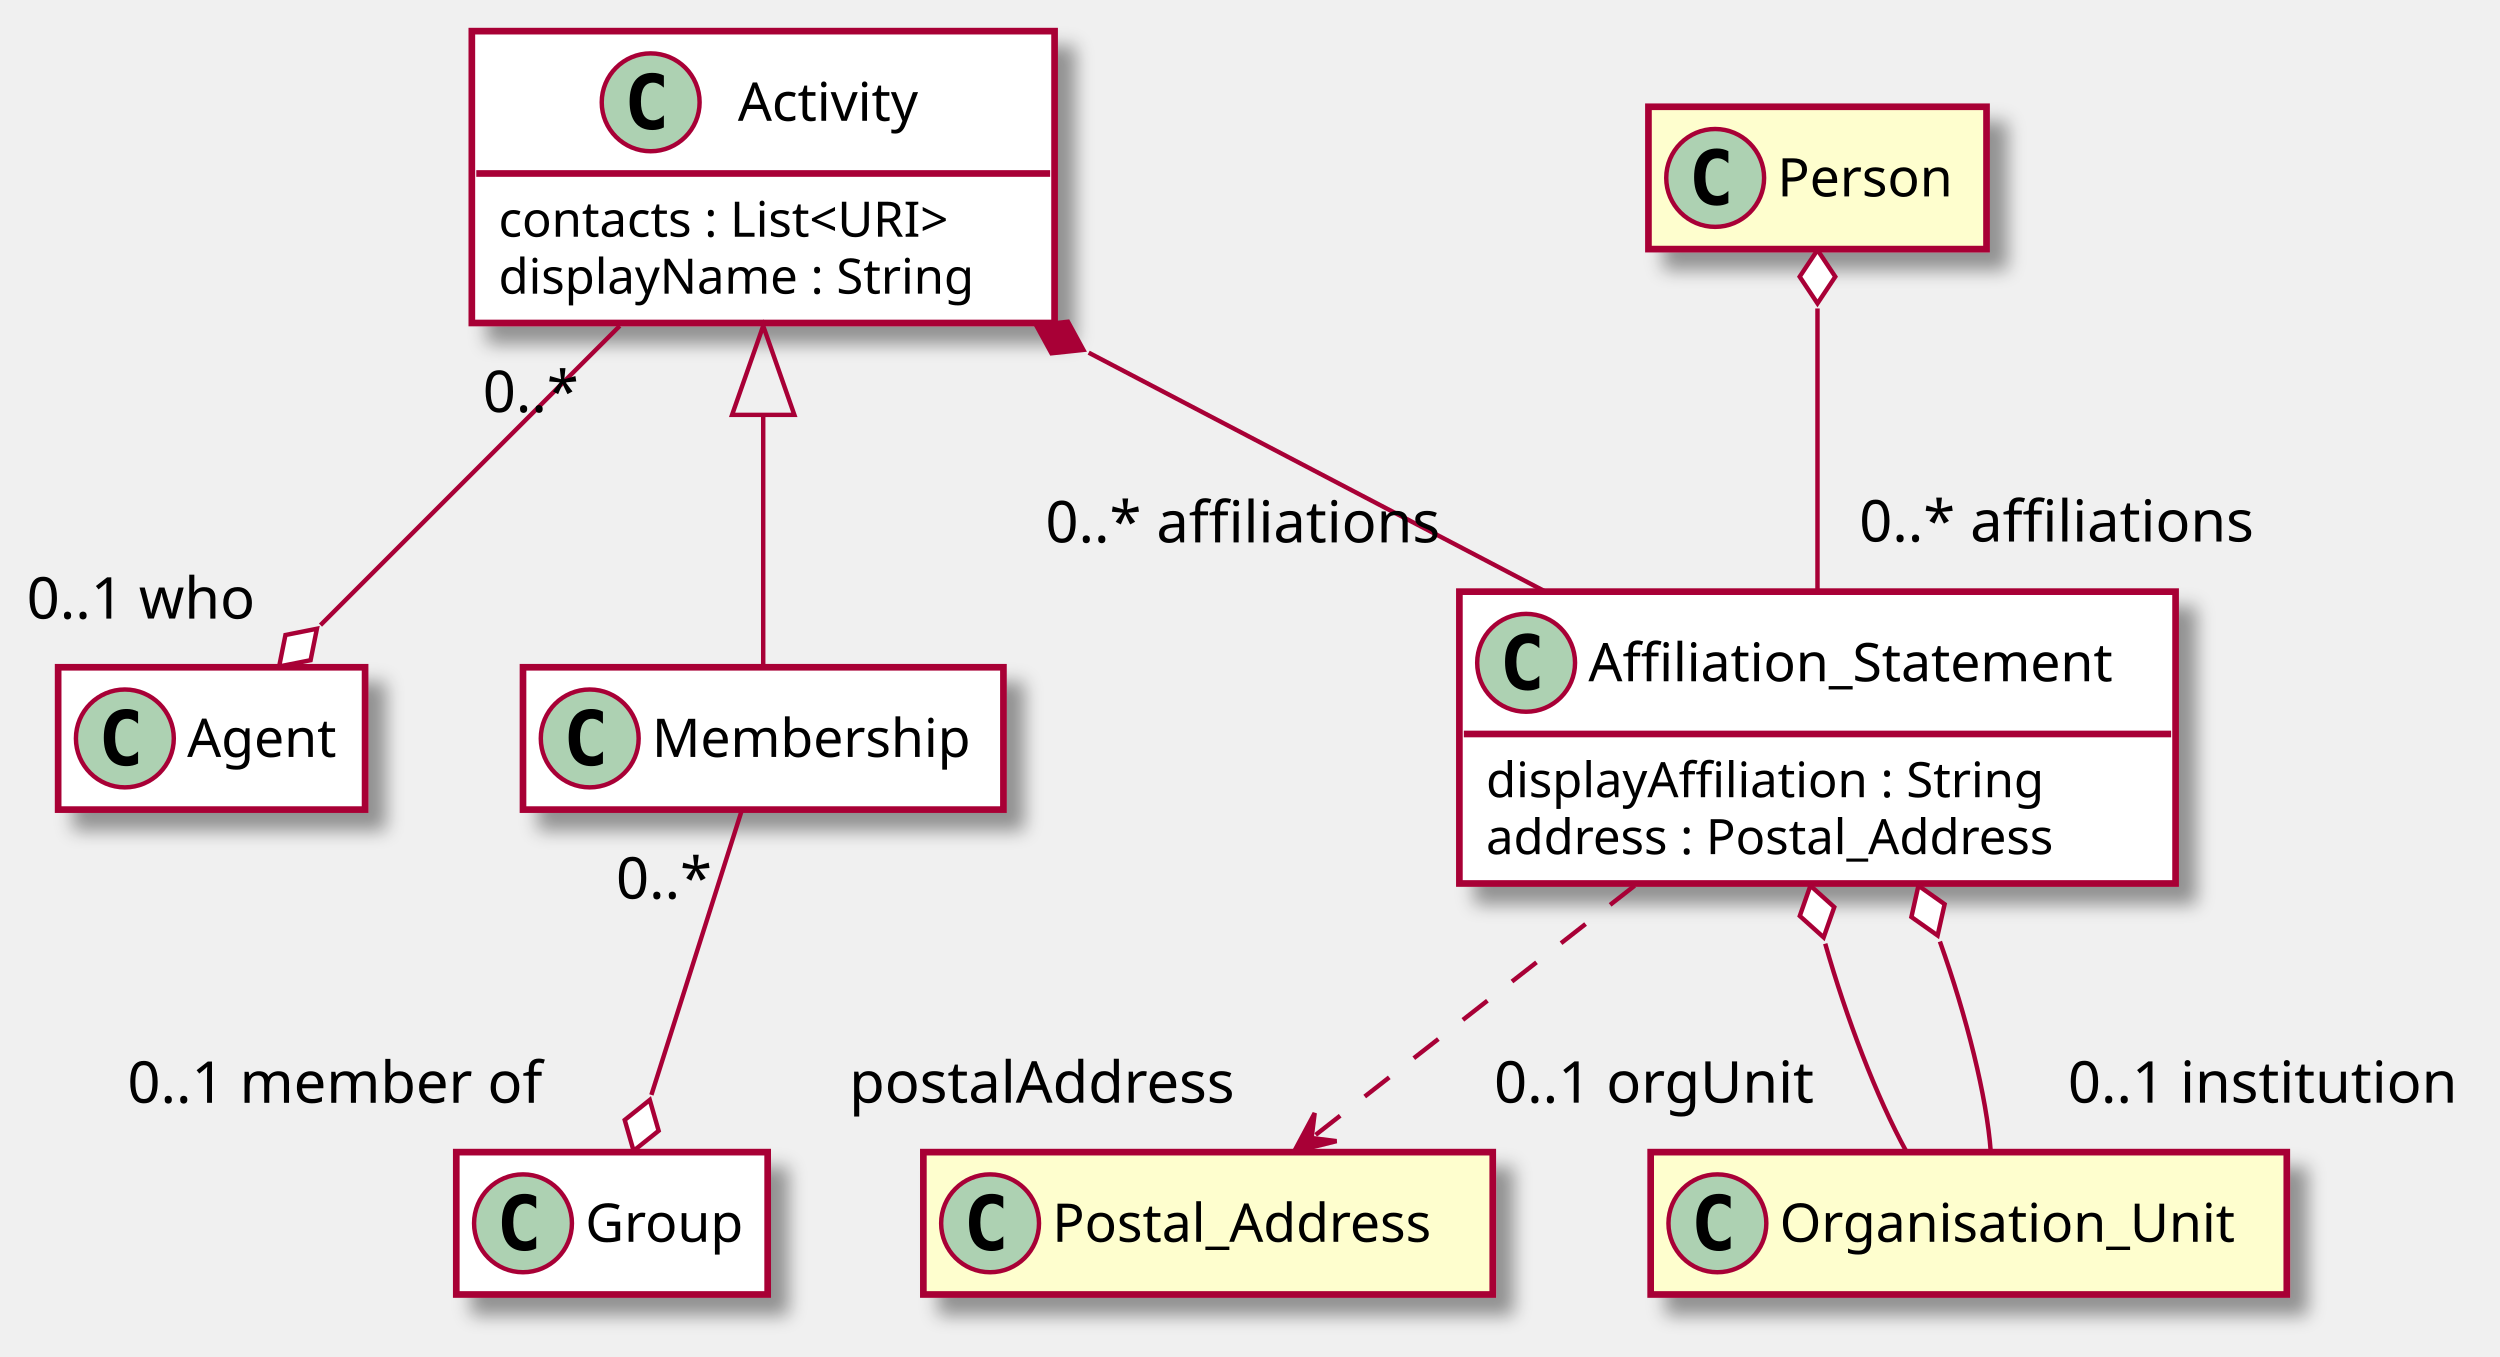
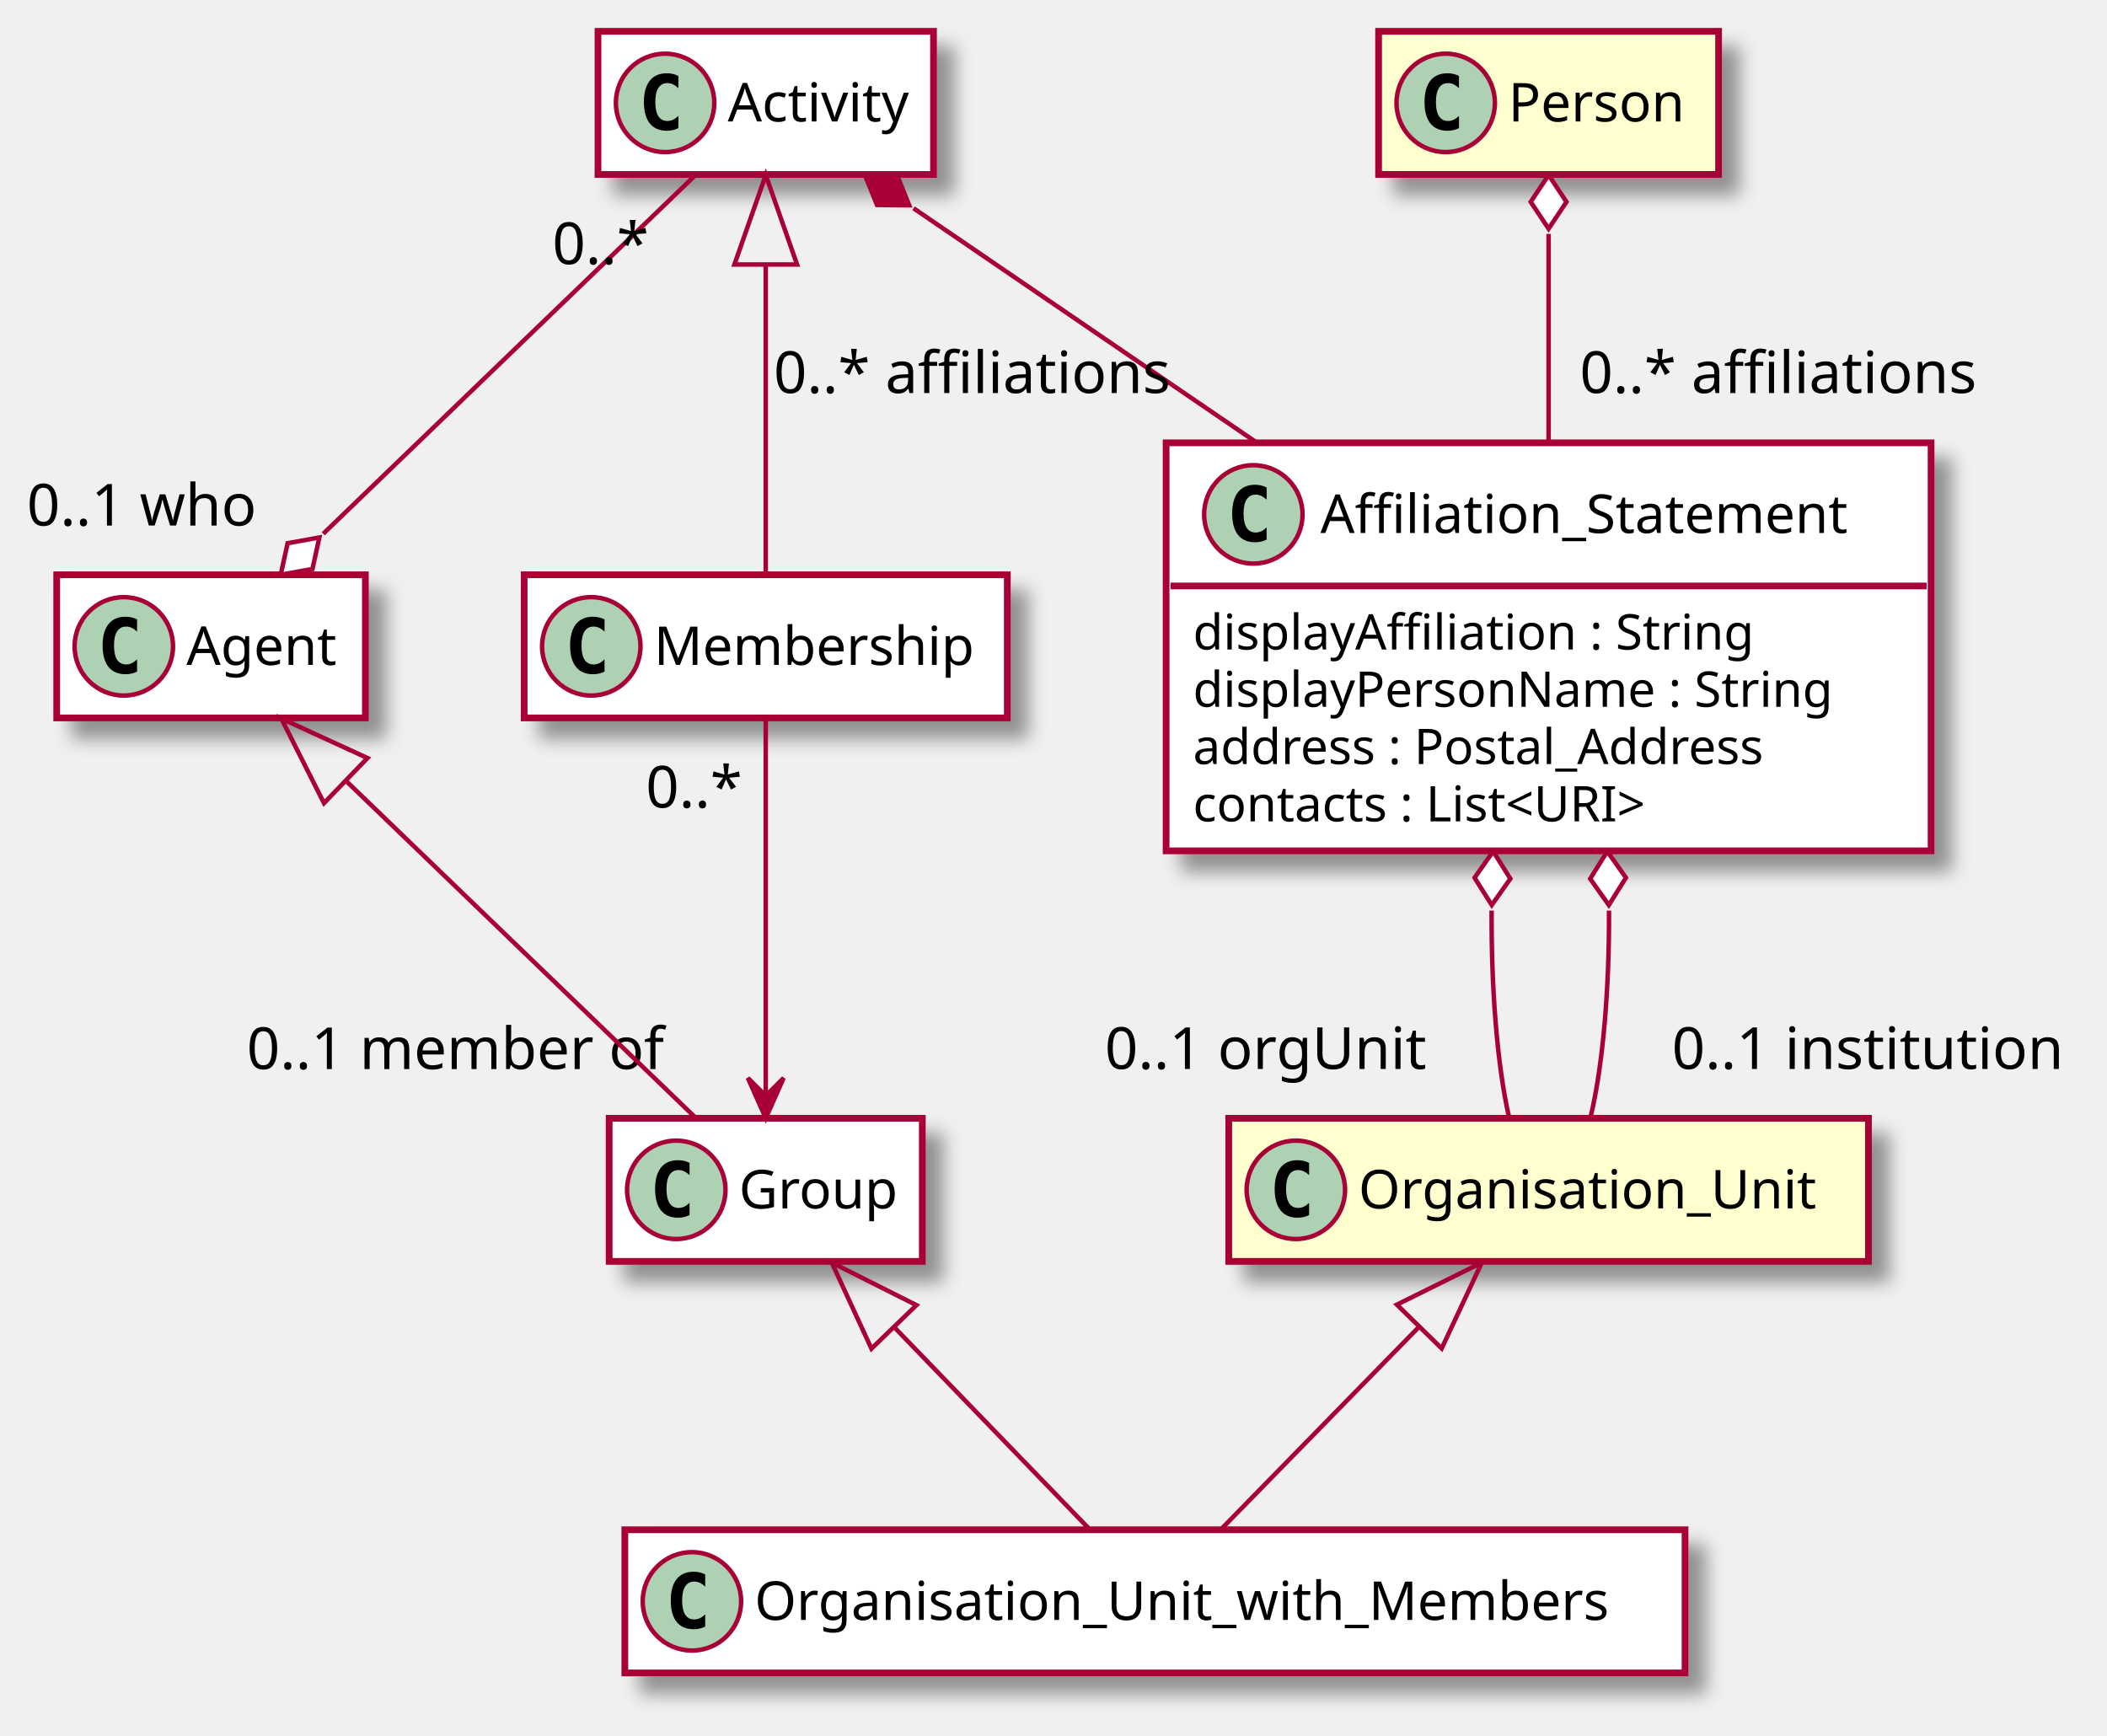
- <svg xmlns="http://www.w3.org/2000/svg" contentScriptType="application/ecmascript" contentStyleType="text/css" height="305px" preserveAspectRatio="none" style="width:562px;height:305px;background:#FFFFFF;" version="1.1" viewBox="0 0 562 305" width="562px" zoomAndPan="magnify">
+ <svg xmlns="http://www.w3.org/2000/svg" contentScriptType="application/ecmascript" contentStyleType="text/css" height="388px" preserveAspectRatio="none" style="width:471px;height:388px;background:#FFFFFF;" version="1.1" viewBox="0 0 471 388" width="471px" zoomAndPan="magnify">
  <defs>
-     <filter height="300%" id="foaycoylcujk0" width="300%" x="-1" y="-1">
+     <filter height="300%" id="fr1rsjh4rdu4s" width="300%" x="-1" y="-1">
      <feGaussianBlur result="blurOut" stdDeviation="2.0" />
      <feColorMatrix in="blurOut" result="blurOut2" type="matrix" values="0 0 0 0 0 0 0 0 0 0 0 0 0 0 0 0 0 0 .4 0" />
      <feOffset dx="4.0" dy="4.0" in="blurOut2" result="blurOut3" />
      <feBlend in="SourceGraphic" in2="blurOut3" mode="normal" />
    </filter>
  </defs>
  <g>
-     <rect codeLine="23" fill="#FFFFFF" filter="url(#foaycoylcujk0)" height="32" id="Agent" style="stroke:#A80036;stroke-width:1.5;" width="69" x="13.07" y="150" />
-     <ellipse cx="28.07" cy="166" fill="#ADD1B2" rx="11" ry="11" style="stroke:#A80036;stroke-width:1.0;" />
-     <path d="M31.038,171.641 Q30.46,171.938 29.82,172.078 Q29.179,172.234 28.476,172.234 Q25.976,172.234 24.648,170.594 Q23.335,168.938 23.335,165.812 Q23.335,162.688 24.648,161.031 Q25.976,159.375 28.476,159.375 Q29.179,159.375 29.82,159.531 Q30.476,159.688 31.038,159.984 L31.038,162.703 Q30.413,162.125 29.82,161.859 Q29.226,161.578 28.601,161.578 Q27.257,161.578 26.57,162.656 Q25.882,163.719 25.882,165.812 Q25.882,167.906 26.57,168.984 Q27.257,170.047 28.601,170.047 Q29.226,170.047 29.82,169.781 Q30.413,169.5 31.038,168.922 L31.038,171.641 Z " fill="#000000" />
-     <text fill="#000000" font-family="sans-serif" font-size="12" lengthAdjust="spacing" textLength="37" x="42.07" y="170.154">Agent</text>
-     <rect codeLine="52" fill="#FFFFFF" filter="url(#foaycoylcujk0)" height="65.609" id="Activity" style="stroke:#A80036;stroke-width:1.5;" width="131" x="106.07" y="7" />
-     <ellipse cx="146.27" cy="23" fill="#ADD1B2" rx="11" ry="11" style="stroke:#A80036;stroke-width:1.0;" />
-     <path d="M149.238,28.641 Q148.66,28.938 148.02,29.078 Q147.379,29.234 146.676,29.234 Q144.176,29.234 142.848,27.594 Q141.535,25.938 141.535,22.812 Q141.535,19.688 142.848,18.031 Q144.176,16.375 146.676,16.375 Q147.379,16.375 148.02,16.531 Q148.676,16.688 149.238,16.984 L149.238,19.703 Q148.613,19.125 148.02,18.859 Q147.426,18.578 146.801,18.578 Q145.457,18.578 144.77,19.656 Q144.082,20.719 144.082,22.812 Q144.082,24.906 144.77,25.984 Q145.457,27.047 146.801,27.047 Q147.426,27.047 148.02,26.781 Q148.613,26.5 149.238,25.922 L149.238,28.641 Z " fill="#000000" />
-     <text fill="#000000" font-family="sans-serif" font-size="12" lengthAdjust="spacing" textLength="43" x="165.87" y="27.154">Activity</text>
-     <line style="stroke:#A80036;stroke-width:1.5;" x1="107.07" x2="236.07" y1="39" y2="39" />
-     <text fill="#000000" font-family="sans-serif" font-size="11" lengthAdjust="spacing" textLength="116" x="112.07" y="53.21">contacts : List&lt;URI&gt;</text>
-     <text fill="#000000" font-family="sans-serif" font-size="11" lengthAdjust="spacing" textLength="119" x="112.07" y="66.015">displayName : String</text>
-     <rect codeLine="59" fill="#FFFFFF" filter="url(#foaycoylcujk0)" height="32" id="Membership" style="stroke:#A80036;stroke-width:1.5;" width="108" x="117.57" y="150" />
-     <ellipse cx="132.57" cy="166" fill="#ADD1B2" rx="11" ry="11" style="stroke:#A80036;stroke-width:1.0;" />
-     <path d="M135.538,171.641 Q134.96,171.938 134.32,172.078 Q133.679,172.234 132.976,172.234 Q130.476,172.234 129.148,170.594 Q127.835,168.938 127.835,165.812 Q127.835,162.688 129.148,161.031 Q130.476,159.375 132.976,159.375 Q133.679,159.375 134.32,159.531 Q134.976,159.688 135.538,159.984 L135.538,162.703 Q134.913,162.125 134.32,161.859 Q133.726,161.578 133.101,161.578 Q131.757,161.578 131.07,162.656 Q130.382,163.719 130.382,165.812 Q130.382,167.906 131.07,168.984 Q131.757,170.047 133.101,170.047 Q133.726,170.047 134.32,169.781 Q134.913,169.5 135.538,168.922 L135.538,171.641 Z " fill="#000000" />
-     <text fill="#000000" font-family="sans-serif" font-size="12" lengthAdjust="spacing" textLength="76" x="146.57" y="170.154">Membership</text>
-     <rect codeLine="61" fill="#FFFFFF" filter="url(#foaycoylcujk0)" height="32" id="Group" style="stroke:#A80036;stroke-width:1.5;" width="70" x="102.57" y="259" />
-     <ellipse cx="117.57" cy="275" fill="#ADD1B2" rx="11" ry="11" style="stroke:#A80036;stroke-width:1.0;" />
-     <path d="M120.538,280.641 Q119.96,280.938 119.32,281.078 Q118.679,281.234 117.976,281.234 Q115.476,281.234 114.148,279.594 Q112.835,277.938 112.835,274.812 Q112.835,271.688 114.148,270.031 Q115.476,268.375 117.976,268.375 Q118.679,268.375 119.32,268.531 Q119.976,268.688 120.538,268.984 L120.538,271.703 Q119.913,271.125 119.32,270.859 Q118.726,270.578 118.101,270.578 Q116.757,270.578 116.07,271.656 Q115.382,272.719 115.382,274.812 Q115.382,276.906 116.07,277.984 Q116.757,279.047 118.101,279.047 Q118.726,279.047 119.32,278.781 Q119.913,278.5 120.538,277.922 L120.538,280.641 Z " fill="#000000" />
-     <text fill="#000000" font-family="sans-serif" font-size="12" lengthAdjust="spacing" textLength="38" x="131.57" y="279.154">Group</text>
-     <rect codeLine="127" fill="#FFFFFF" filter="url(#foaycoylcujk0)" height="65.609" id="Affiliation_Statement" style="stroke:#A80036;stroke-width:1.5;" width="161" x="328.07" y="133" />
-     <ellipse cx="343.07" cy="149" fill="#ADD1B2" rx="11" ry="11" style="stroke:#A80036;stroke-width:1.0;" />
-     <path d="M346.038,154.641 Q345.46,154.938 344.82,155.078 Q344.179,155.234 343.476,155.234 Q340.976,155.234 339.648,153.594 Q338.335,151.938 338.335,148.812 Q338.335,145.688 339.648,144.031 Q340.976,142.375 343.476,142.375 Q344.179,142.375 344.82,142.531 Q345.476,142.688 346.038,142.984 L346.038,145.703 Q345.413,145.125 344.82,144.859 Q344.226,144.578 343.601,144.578 Q342.257,144.578 341.57,145.656 Q340.882,146.719 340.882,148.812 Q340.882,150.906 341.57,151.984 Q342.257,153.047 343.601,153.047 Q344.226,153.047 344.82,152.781 Q345.413,152.5 346.038,151.922 L346.038,154.641 Z " fill="#000000" />
-     <text fill="#000000" font-family="sans-serif" font-size="12" lengthAdjust="spacing" textLength="129" x="357.07" y="153.154">Affiliation_Statement</text>
-     <line style="stroke:#A80036;stroke-width:1.5;" x1="329.07" x2="488.07" y1="165" y2="165" />
-     <text fill="#000000" font-family="sans-serif" font-size="11" lengthAdjust="spacing" textLength="138" x="334.07" y="179.21">displayAffiliation : String</text>
-     <text fill="#000000" font-family="sans-serif" font-size="11" lengthAdjust="spacing" textLength="147" x="334.07" y="192.015">address : Postal_Address</text>
-     <rect fill="#FEFECE" filter="url(#foaycoylcujk0)" height="32" id="Postal_Address" style="stroke:#A80036;stroke-width:1.5;" width="128" x="207.57" y="259" />
-     <ellipse cx="222.57" cy="275" fill="#ADD1B2" rx="11" ry="11" style="stroke:#A80036;stroke-width:1.0;" />
-     <path d="M225.538,280.641 Q224.96,280.938 224.32,281.078 Q223.679,281.234 222.976,281.234 Q220.476,281.234 219.148,279.594 Q217.835,277.938 217.835,274.812 Q217.835,271.688 219.148,270.031 Q220.476,268.375 222.976,268.375 Q223.679,268.375 224.32,268.531 Q224.976,268.688 225.538,268.984 L225.538,271.703 Q224.913,271.125 224.32,270.859 Q223.726,270.578 223.101,270.578 Q221.757,270.578 221.07,271.656 Q220.382,272.719 220.382,274.812 Q220.382,276.906 221.07,277.984 Q221.757,279.047 223.101,279.047 Q223.726,279.047 224.32,278.781 Q224.913,278.5 225.538,277.922 L225.538,280.641 Z " fill="#000000" />
-     <text fill="#000000" font-family="sans-serif" font-size="12" lengthAdjust="spacing" textLength="96" x="236.57" y="279.154">Postal_Address</text>
-     <rect fill="#FEFECE" filter="url(#foaycoylcujk0)" height="32" id="Organisation_Unit" style="stroke:#A80036;stroke-width:1.5;" width="143" x="371.07" y="259" />
-     <ellipse cx="386.07" cy="275" fill="#ADD1B2" rx="11" ry="11" style="stroke:#A80036;stroke-width:1.0;" />
-     <path d="M389.038,280.641 Q388.46,280.938 387.82,281.078 Q387.179,281.234 386.476,281.234 Q383.976,281.234 382.648,279.594 Q381.335,277.938 381.335,274.812 Q381.335,271.688 382.648,270.031 Q383.976,268.375 386.476,268.375 Q387.179,268.375 387.82,268.531 Q388.476,268.688 389.038,268.984 L389.038,271.703 Q388.413,271.125 387.82,270.859 Q387.226,270.578 386.601,270.578 Q385.257,270.578 384.57,271.656 Q383.882,272.719 383.882,274.812 Q383.882,276.906 384.57,277.984 Q385.257,279.047 386.601,279.047 Q387.226,279.047 387.82,278.781 Q388.413,278.5 389.038,277.922 L389.038,280.641 Z " fill="#000000" />
-     <text fill="#000000" font-family="sans-serif" font-size="12" lengthAdjust="spacing" textLength="111" x="400.07" y="279.154">Organisation_Unit</text>
-     <rect fill="#FEFECE" filter="url(#foaycoylcujk0)" height="32" id="Person" style="stroke:#A80036;stroke-width:1.5;" width="76" x="370.57" y="24" />
-     <ellipse cx="385.57" cy="40" fill="#ADD1B2" rx="11" ry="11" style="stroke:#A80036;stroke-width:1.0;" />
-     <path d="M388.538,45.641 Q387.96,45.938 387.32,46.078 Q386.679,46.234 385.976,46.234 Q383.476,46.234 382.148,44.594 Q380.835,42.938 380.835,39.812 Q380.835,36.688 382.148,35.031 Q383.476,33.375 385.976,33.375 Q386.679,33.375 387.32,33.531 Q387.976,33.688 388.538,33.984 L388.538,36.703 Q387.913,36.125 387.32,35.859 Q386.726,35.578 386.101,35.578 Q384.757,35.578 384.07,36.656 Q383.382,37.719 383.382,39.812 Q383.382,41.906 384.07,42.984 Q384.757,44.047 386.101,44.047 Q386.726,44.047 387.32,43.781 Q387.913,43.5 388.538,42.922 L388.538,45.641 Z " fill="#000000" />
-     <text fill="#000000" font-family="sans-serif" font-size="12" lengthAdjust="spacing" textLength="44" x="399.57" y="44.154">Person</text>
-     <path codeLine="165" d="M139.32,73.26 C118.3,94.28 91.3,121.28 72.04,140.53 " fill="none" id="Activity-to-Agent" style="stroke:#A80036;stroke-width:1.0;" />
-     <polygon fill="#FFFFFF" points="62.75,149.82,69.822,148.411,71.242,141.341,64.169,142.75,62.75,149.82" style="stroke:#A80036;stroke-width:1.0;" />
-     <text fill="#000000" font-family="sans-serif" font-size="13" lengthAdjust="spacing" textLength="23" x="108.527" y="92.634">0..*</text>
-     <text fill="#000000" font-family="sans-serif" font-size="13" lengthAdjust="spacing" textLength="53" x="6" y="139.065">0..1 who</text>
-     <path codeLine="192" d="M171.57,93.29 C171.57,113.76 171.57,135.68 171.57,149.82 " fill="none" id="Activity-backto-Membership" style="stroke:#A80036;stroke-width:1.0;" />
-     <polygon fill="none" points="164.57,93.26,171.57,73.26,178.57,93.26,164.57,93.26" style="stroke:#A80036;stroke-width:1.0;" />
-     <path codeLine="195" d="M166.7,182.33 C161.42,198.94 152.89,225.78 146.43,246.14 " fill="none" id="Membership-to-Group" style="stroke:#A80036;stroke-width:1.0;" />
-     <polygon fill="#FFFFFF" points="142.43,258.7,148.061,254.196,146.07,247.265,140.438,251.769,142.43,258.7" style="stroke:#A80036;stroke-width:1.0;" />
-     <text fill="#000000" font-family="sans-serif" font-size="13" lengthAdjust="spacing" textLength="23" x="138.482" y="202.014">0..*</text>
-     <text fill="#000000" font-family="sans-serif" font-size="13" lengthAdjust="spacing" textLength="99" x="28.643" y="247.905">0..1 member of</text>
-     <path codeLine="137" d="M367.47,199.1 C343.77,217.61 314.84,240.2 295,255.71 " fill="none" id="Affiliation_Statement-to-Postal_Address" style="stroke:#A80036;stroke-width:1.0;stroke-dasharray:7.0,7.0;" />
-     <polygon fill="#A80036" points="290.9,258.9,300.458,256.525,294.844,255.827,295.542,250.214,290.9,258.9" style="stroke:#A80036;stroke-width:1.0;" />
-     <text fill="#000000" font-family="sans-serif" font-size="13" lengthAdjust="spacing" textLength="91" x="190.904" y="247.877">postalAddress</text>
-     <path codeLine="140" d="M410.31,212.14 C415.06,228.86 421.86,246.7 428.57,258.9 " fill="none" id="Affiliation_Statement-backto-Organisation_Unit" style="stroke:#A80036;stroke-width:1.0;" />
-     <polygon fill="#FFFFFF" points="406.98,199.1,404.594,205.905,409.958,210.725,412.344,203.919,406.98,199.1" style="stroke:#A80036;stroke-width:1.0;" />
-     <text fill="#000000" font-family="sans-serif" font-size="13" lengthAdjust="spacing" textLength="75" x="335.867" y="247.877">0..1 orgUnit</text>
-     <path codeLine="143" d="M436.09,211.65 C442.09,228.51 446.63,246.58 447.52,258.9 " fill="none" id="Affiliation_Statement-backto-Organisation_Unit-1" style="stroke:#A80036;stroke-width:1.0;" />
-     <polygon fill="#FFFFFF" points="431.26,199.1,429.684,206.137,435.573,210.298,437.149,203.261,431.26,199.1" style="stroke:#A80036;stroke-width:1.0;" />
-     <text fill="#000000" font-family="sans-serif" font-size="13" lengthAdjust="spacing" textLength="91" x="464.862" y="247.877">0..1 institution</text>
-     <path codeLine="147" d="M408.57,69.34 C408.57,88.3 408.57,113.29 408.57,132.97 " fill="none" id="Person-backto-Affiliation_Statement" style="stroke:#A80036;stroke-width:1.0;" />
-     <polygon fill="#FFFFFF" points="408.57,56.2,404.57,62.2,408.57,68.2,412.57,62.2,408.57,56.2" style="stroke:#A80036;stroke-width:1.0;" />
-     <text fill="#000000" font-family="sans-serif" font-size="13" lengthAdjust="spacing" textLength="91" x="417.954" y="121.732">0..* affiliations</text>
-     <path codeLine="150" d="M244.73,79.28 C277.53,96.44 315.78,116.45 347.08,132.82 " fill="none" id="Activity-backto-Affiliation_Statement" style="stroke:#A80036;stroke-width:1.0;" />
-     <polygon fill="#A80036" points="232.91,73.09,236.37,79.417,243.541,78.656,240.081,72.329,232.91,73.09" style="stroke:#A80036;stroke-width:1.0;" />
-     <text fill="#000000" font-family="sans-serif" font-size="13" lengthAdjust="spacing" textLength="91" x="235.016" y="121.93">0..* affiliations</text>
+     <rect codeLine="23" fill="#FFFFFF" filter="url(#fr1rsjh4rdu4s)" height="32" id="Agent" style="stroke:#A80036;stroke-width:1.5;" width="69" x="12.674" y="128.5" />
+     <ellipse cx="27.674" cy="144.5" fill="#ADD1B2" rx="11" ry="11" style="stroke:#A80036;stroke-width:1.0;" />
+     <path d="M30.642,150.141 Q30.064,150.438 29.424,150.578 Q28.783,150.734 28.08,150.734 Q25.58,150.734 24.252,149.094 Q22.939,147.438 22.939,144.312 Q22.939,141.188 24.252,139.531 Q25.58,137.875 28.08,137.875 Q28.783,137.875 29.424,138.031 Q30.08,138.188 30.642,138.484 L30.642,141.203 Q30.017,140.625 29.424,140.359 Q28.83,140.078 28.205,140.078 Q26.861,140.078 26.174,141.156 Q25.486,142.219 25.486,144.312 Q25.486,146.406 26.174,147.484 Q26.861,148.547 28.205,148.547 Q28.83,148.547 29.424,148.281 Q30.017,148 30.642,147.422 L30.642,150.141 Z " fill="#000000" />
+     <text fill="#000000" font-family="sans-serif" font-size="12" lengthAdjust="spacing" textLength="37" x="41.674" y="148.654">Agent</text>
+     <rect codeLine="52" fill="#FFFFFF" filter="url(#fr1rsjh4rdu4s)" height="32" id="Activity" style="stroke:#A80036;stroke-width:1.5;" width="75" x="133.674" y="7" />
+     <ellipse cx="148.674" cy="23" fill="#ADD1B2" rx="11" ry="11" style="stroke:#A80036;stroke-width:1.0;" />
+     <path d="M151.643,28.641 Q151.064,28.938 150.424,29.078 Q149.783,29.234 149.08,29.234 Q146.58,29.234 145.252,27.594 Q143.939,25.938 143.939,22.812 Q143.939,19.688 145.252,18.031 Q146.58,16.375 149.08,16.375 Q149.783,16.375 150.424,16.531 Q151.08,16.688 151.643,16.984 L151.643,19.703 Q151.018,19.125 150.424,18.859 Q149.83,18.578 149.205,18.578 Q147.861,18.578 147.174,19.656 Q146.486,20.719 146.486,22.812 Q146.486,24.906 147.174,25.984 Q147.861,27.047 149.205,27.047 Q149.83,27.047 150.424,26.781 Q151.018,26.5 151.643,25.922 L151.643,28.641 Z " fill="#000000" />
+     <text fill="#000000" font-family="sans-serif" font-size="12" lengthAdjust="spacing" textLength="43" x="162.674" y="27.154">Activity</text>
+     <rect codeLine="57" fill="#FFFFFF" filter="url(#fr1rsjh4rdu4s)" height="32" id="Membership" style="stroke:#A80036;stroke-width:1.5;" width="108" x="117.174" y="128.5" />
+     <ellipse cx="132.174" cy="144.5" fill="#ADD1B2" rx="11" ry="11" style="stroke:#A80036;stroke-width:1.0;" />
+     <path d="M135.143,150.141 Q134.564,150.438 133.924,150.578 Q133.283,150.734 132.58,150.734 Q130.08,150.734 128.752,149.094 Q127.439,147.438 127.439,144.312 Q127.439,141.188 128.752,139.531 Q130.08,137.875 132.58,137.875 Q133.283,137.875 133.924,138.031 Q134.58,138.188 135.143,138.484 L135.143,141.203 Q134.518,140.625 133.924,140.359 Q133.33,140.078 132.705,140.078 Q131.361,140.078 130.674,141.156 Q129.986,142.219 129.986,144.312 Q129.986,146.406 130.674,147.484 Q131.361,148.547 132.705,148.547 Q133.33,148.547 133.924,148.281 Q134.518,148 135.143,147.422 L135.143,150.141 Z " fill="#000000" />
+     <text fill="#000000" font-family="sans-serif" font-size="12" lengthAdjust="spacing" textLength="76" x="146.174" y="148.654">Membership</text>
+     <rect codeLine="62" fill="#FFFFFF" filter="url(#fr1rsjh4rdu4s)" height="32" id="Group" style="stroke:#A80036;stroke-width:1.5;" width="70" x="136.174" y="250" />
+     <ellipse cx="151.174" cy="266" fill="#ADD1B2" rx="11" ry="11" style="stroke:#A80036;stroke-width:1.0;" />
+     <path d="M154.143,271.641 Q153.564,271.938 152.924,272.078 Q152.283,272.234 151.58,272.234 Q149.08,272.234 147.752,270.594 Q146.439,268.938 146.439,265.812 Q146.439,262.688 147.752,261.031 Q149.08,259.375 151.58,259.375 Q152.283,259.375 152.924,259.531 Q153.58,259.688 154.143,259.984 L154.143,262.703 Q153.518,262.125 152.924,261.859 Q152.33,261.578 151.705,261.578 Q150.361,261.578 149.674,262.656 Q148.986,263.719 148.986,265.812 Q148.986,267.906 149.674,268.984 Q150.361,270.047 151.705,270.047 Q152.33,270.047 152.924,269.781 Q153.518,269.5 154.143,268.922 L154.143,271.641 Z " fill="#000000" />
+     <text fill="#000000" font-family="sans-serif" font-size="12" lengthAdjust="spacing" textLength="38" x="165.174" y="270.154">Group</text>
+     <rect codeLine="67" fill="#FFFFFF" filter="url(#fr1rsjh4rdu4s)" height="32" id="Organisation_Unit_with_Members" style="stroke:#A80036;stroke-width:1.5;" width="237" x="139.674" y="342" />
+     <ellipse cx="154.674" cy="358" fill="#ADD1B2" rx="11" ry="11" style="stroke:#A80036;stroke-width:1.0;" />
+     <path d="M157.643,363.641 Q157.064,363.938 156.424,364.078 Q155.783,364.234 155.08,364.234 Q152.58,364.234 151.252,362.594 Q149.939,360.938 149.939,357.812 Q149.939,354.688 151.252,353.031 Q152.58,351.375 155.08,351.375 Q155.783,351.375 156.424,351.531 Q157.08,351.688 157.643,351.984 L157.643,354.703 Q157.018,354.125 156.424,353.859 Q155.83,353.578 155.205,353.578 Q153.861,353.578 153.174,354.656 Q152.486,355.719 152.486,357.812 Q152.486,359.906 153.174,360.984 Q153.861,362.047 155.205,362.047 Q155.83,362.047 156.424,361.781 Q157.018,361.5 157.643,360.922 L157.643,363.641 Z " fill="#000000" />
+     <text fill="#000000" font-family="sans-serif" font-size="12" lengthAdjust="spacing" textLength="205" x="168.674" y="362.154">Organisation_Unit_with_Members</text>
+     <rect fill="#FEFECE" filter="url(#fr1rsjh4rdu4s)" height="32" id="Organisation_Unit" style="stroke:#A80036;stroke-width:1.5;" width="143" x="274.674" y="250" />
+     <ellipse cx="289.674" cy="266" fill="#ADD1B2" rx="11" ry="11" style="stroke:#A80036;stroke-width:1.0;" />
+     <path d="M292.642,271.641 Q292.064,271.938 291.424,272.078 Q290.783,272.234 290.08,272.234 Q287.58,272.234 286.252,270.594 Q284.939,268.938 284.939,265.812 Q284.939,262.688 286.252,261.031 Q287.58,259.375 290.08,259.375 Q290.783,259.375 291.424,259.531 Q292.08,259.688 292.642,259.984 L292.642,262.703 Q292.017,262.125 291.424,261.859 Q290.83,261.578 290.205,261.578 Q288.861,261.578 288.174,262.656 Q287.486,263.719 287.486,265.812 Q287.486,267.906 288.174,268.984 Q288.861,270.047 290.205,270.047 Q290.83,270.047 291.424,269.781 Q292.017,269.5 292.642,268.922 L292.642,271.641 Z " fill="#000000" />
+     <text fill="#000000" font-family="sans-serif" font-size="12" lengthAdjust="spacing" textLength="111" x="303.674" y="270.154">Organisation_Unit</text>
+     <rect codeLine="128" fill="#FFFFFF" filter="url(#fr1rsjh4rdu4s)" height="91.219" id="Affiliation_Statement" style="stroke:#A80036;stroke-width:1.5;" width="171" x="260.674" y="99" />
+     <ellipse cx="280.174" cy="115" fill="#ADD1B2" rx="11" ry="11" style="stroke:#A80036;stroke-width:1.0;" />
+     <path d="M283.142,120.641 Q282.564,120.938 281.924,121.078 Q281.283,121.234 280.58,121.234 Q278.08,121.234 276.752,119.594 Q275.439,117.938 275.439,114.812 Q275.439,111.688 276.752,110.031 Q278.08,108.375 280.58,108.375 Q281.283,108.375 281.924,108.531 Q282.58,108.688 283.142,108.984 L283.142,111.703 Q282.517,111.125 281.924,110.859 Q281.33,110.578 280.705,110.578 Q279.361,110.578 278.674,111.656 Q277.986,112.719 277.986,114.812 Q277.986,116.906 278.674,117.984 Q279.361,119.047 280.705,119.047 Q281.33,119.047 281.924,118.781 Q282.517,118.5 283.142,117.922 L283.142,120.641 Z " fill="#000000" />
+     <text fill="#000000" font-family="sans-serif" font-size="12" lengthAdjust="spacing" textLength="129" x="295.174" y="119.154">Affiliation_Statement</text>
+     <line style="stroke:#A80036;stroke-width:1.5;" x1="261.674" x2="430.674" y1="131" y2="131" />
+     <text fill="#000000" font-family="sans-serif" font-size="11" lengthAdjust="spacing" textLength="138" x="266.674" y="145.21">displayAffiliation : String</text>
+     <text fill="#000000" font-family="sans-serif" font-size="11" lengthAdjust="spacing" textLength="159" x="266.674" y="158.015">displayPersonName : String</text>
+     <text fill="#000000" font-family="sans-serif" font-size="11" lengthAdjust="spacing" textLength="147" x="266.674" y="170.82">address : Postal_Address</text>
+     <text fill="#000000" font-family="sans-serif" font-size="11" lengthAdjust="spacing" textLength="116" x="266.674" y="183.625">contacts : List&lt;URI&gt;</text>
+     <rect fill="#FEFECE" filter="url(#fr1rsjh4rdu4s)" height="32" id="Person" style="stroke:#A80036;stroke-width:1.5;" width="76" x="308.174" y="7" />
+     <ellipse cx="323.174" cy="23" fill="#ADD1B2" rx="11" ry="11" style="stroke:#A80036;stroke-width:1.0;" />
+     <path d="M326.142,28.641 Q325.564,28.938 324.924,29.078 Q324.283,29.234 323.58,29.234 Q321.08,29.234 319.752,27.594 Q318.439,25.938 318.439,22.812 Q318.439,19.688 319.752,18.031 Q321.08,16.375 323.58,16.375 Q324.283,16.375 324.924,16.531 Q325.58,16.688 326.142,16.984 L326.142,19.703 Q325.517,19.125 324.924,18.859 Q324.33,18.578 323.705,18.578 Q322.361,18.578 321.674,19.656 Q320.986,20.719 320.986,22.812 Q320.986,24.906 321.674,25.984 Q322.361,27.047 323.705,27.047 Q324.33,27.047 324.924,26.781 Q325.517,26.5 326.142,25.922 L326.142,28.641 Z " fill="#000000" />
+     <text fill="#000000" font-family="sans-serif" font-size="12" lengthAdjust="spacing" textLength="44" x="337.174" y="27.154">Person</text>
+     <path codeLine="170" d="M155.474,39.13 C134.504,59.34 97.134,95.35 72.254,119.33 " fill="none" id="Activity-to-Agent" style="stroke:#A80036;stroke-width:1.0;" />
+     <polygon fill="#FFFFFF" points="62.754,128.49,69.849,127.202,71.389,120.158,64.294,121.445,62.754,128.49" style="stroke:#A80036;stroke-width:1.0;" />
+     <text fill="#000000" font-family="sans-serif" font-size="13" lengthAdjust="spacing" textLength="23" x="123.464" y="59.046">0..*</text>
+     <text fill="#000000" font-family="sans-serif" font-size="13" lengthAdjust="spacing" textLength="53" x="6" y="117.498">0..1 who</text>
+     <path codeLine="206" d="M171.174,59.21 C171.174,82.26 171.174,111.21 171.174,128.49 " fill="none" id="Activity-backto-Membership" style="stroke:#A80036;stroke-width:1.0;" />
+     <polygon fill="none" points="164.174,59.13,171.174,39.13,178.174,59.13,164.174,59.13" style="stroke:#A80036;stroke-width:1.0;" />
+     <path codeLine="210" d="M171.174,160.63 C171.174,182 171.174,221.07 171.174,244.86 " fill="none" id="Membership-to-Group" style="stroke:#A80036;stroke-width:1.0;" />
+     <polygon fill="#A80036" points="171.174,249.99,175.174,240.99,171.174,244.99,167.174,240.99,171.174,249.99" style="stroke:#A80036;stroke-width:1.0;" />
+     <text fill="#000000" font-family="sans-serif" font-size="13" lengthAdjust="spacing" textLength="23" x="144.364" y="180.546">0..*</text>
+     <text fill="#000000" font-family="sans-serif" font-size="13" lengthAdjust="spacing" textLength="99" x="55.158" y="238.998">0..1 member of</text>
+     <path codeLine="248" d="M77.554,174.77 C102.254,198.57 136.094,231.19 155.604,249.99 " fill="none" id="Agent-backto-Group" style="stroke:#A80036;stroke-width:1.0;" />
+     <polygon fill="none" points="72.424,179.55,62.884,160.63,82.144,169.47,72.424,179.55" style="stroke:#A80036;stroke-width:1.0;" />
+     <path codeLine="252" d="M199.954,296.77 C214.594,311.91 231.754,329.67 243.634,341.96 " fill="none" id="Group-backto-Organisation_Unit_with_Members" style="stroke:#A80036;stroke-width:1.0;" />
+     <polygon fill="none" points="194.804,301.51,185.934,282.27,204.864,291.78,194.804,301.51" style="stroke:#A80036;stroke-width:1.0;" />
+     <path codeLine="256" d="M317.074,296.77 C302.264,311.91 284.904,329.67 272.884,341.96 " fill="none" id="Organisation_Unit-backto-Organisation_Unit_with_Members" style="stroke:#A80036;stroke-width:1.0;" />
+     <polygon fill="none" points="312.264,291.67,331.244,282.27,322.274,301.46,312.264,291.67" style="stroke:#A80036;stroke-width:1.0;" />
+     <path codeLine="145" d="M333.434,203.57 C333.344,220.64 334.634,237.9 337.324,249.75 " fill="none" id="Affiliation_Statement-backto-Organisation_Unit" style="stroke:#A80036;stroke-width:1.0;" />
+     <polygon fill="#FFFFFF" points="333.784,190.34,329.627,196.232,333.467,202.336,337.624,196.444,333.784,190.34" style="stroke:#A80036;stroke-width:1.0;" />
+     <text fill="#000000" font-family="sans-serif" font-size="13" lengthAdjust="spacing" textLength="75" x="246.97" y="238.972">0..1 orgUnit</text>
+     <path codeLine="149" d="M359.674,203.57 C359.764,220.64 358.394,237.9 355.554,249.75 " fill="none" id="Affiliation_Statement-backto-Organisation_Unit-1" style="stroke:#A80036;stroke-width:1.0;" />
+     <polygon fill="#FFFFFF" points="359.294,190.34,355.467,196.452,359.637,202.335,363.464,196.223,359.294,190.34" style="stroke:#A80036;stroke-width:1.0;" />
+     <text fill="#000000" font-family="sans-serif" font-size="13" lengthAdjust="spacing" textLength="91" x="373.733" y="238.972">0..1 institution</text>
+     <path codeLine="154" d="M346.174,52.29 C346.174,66.21 346.174,83.31 346.174,98.93 " fill="none" id="Person-backto-Affiliation_Statement" style="stroke:#A80036;stroke-width:1.0;" />
+     <polygon fill="#FFFFFF" points="346.174,39.13,342.174,45.13,346.174,51.13,350.174,45.13,346.174,39.13" style="stroke:#A80036;stroke-width:1.0;" />
+     <text fill="#000000" font-family="sans-serif" font-size="13" lengthAdjust="spacing" textLength="91" x="353.141" y="87.864">0..* affiliations</text>
+     <path codeLine="158" d="M204.214,46.56 C225.824,61.32 254.784,81.09 280.904,98.93 " fill="none" id="Activity-backto-Affiliation_Statement" style="stroke:#A80036;stroke-width:1.0;" />
+     <polygon fill="#A80036" points="193.344,39.13,196.042,45.817,203.253,45.899,200.554,39.211,193.344,39.13" style="stroke:#A80036;stroke-width:1.0;" />
+     <text fill="#000000" font-family="sans-serif" font-size="13" lengthAdjust="spacing" textLength="91" x="172.942" y="87.864">0..* affiliations</text>
  </g>
</svg>
